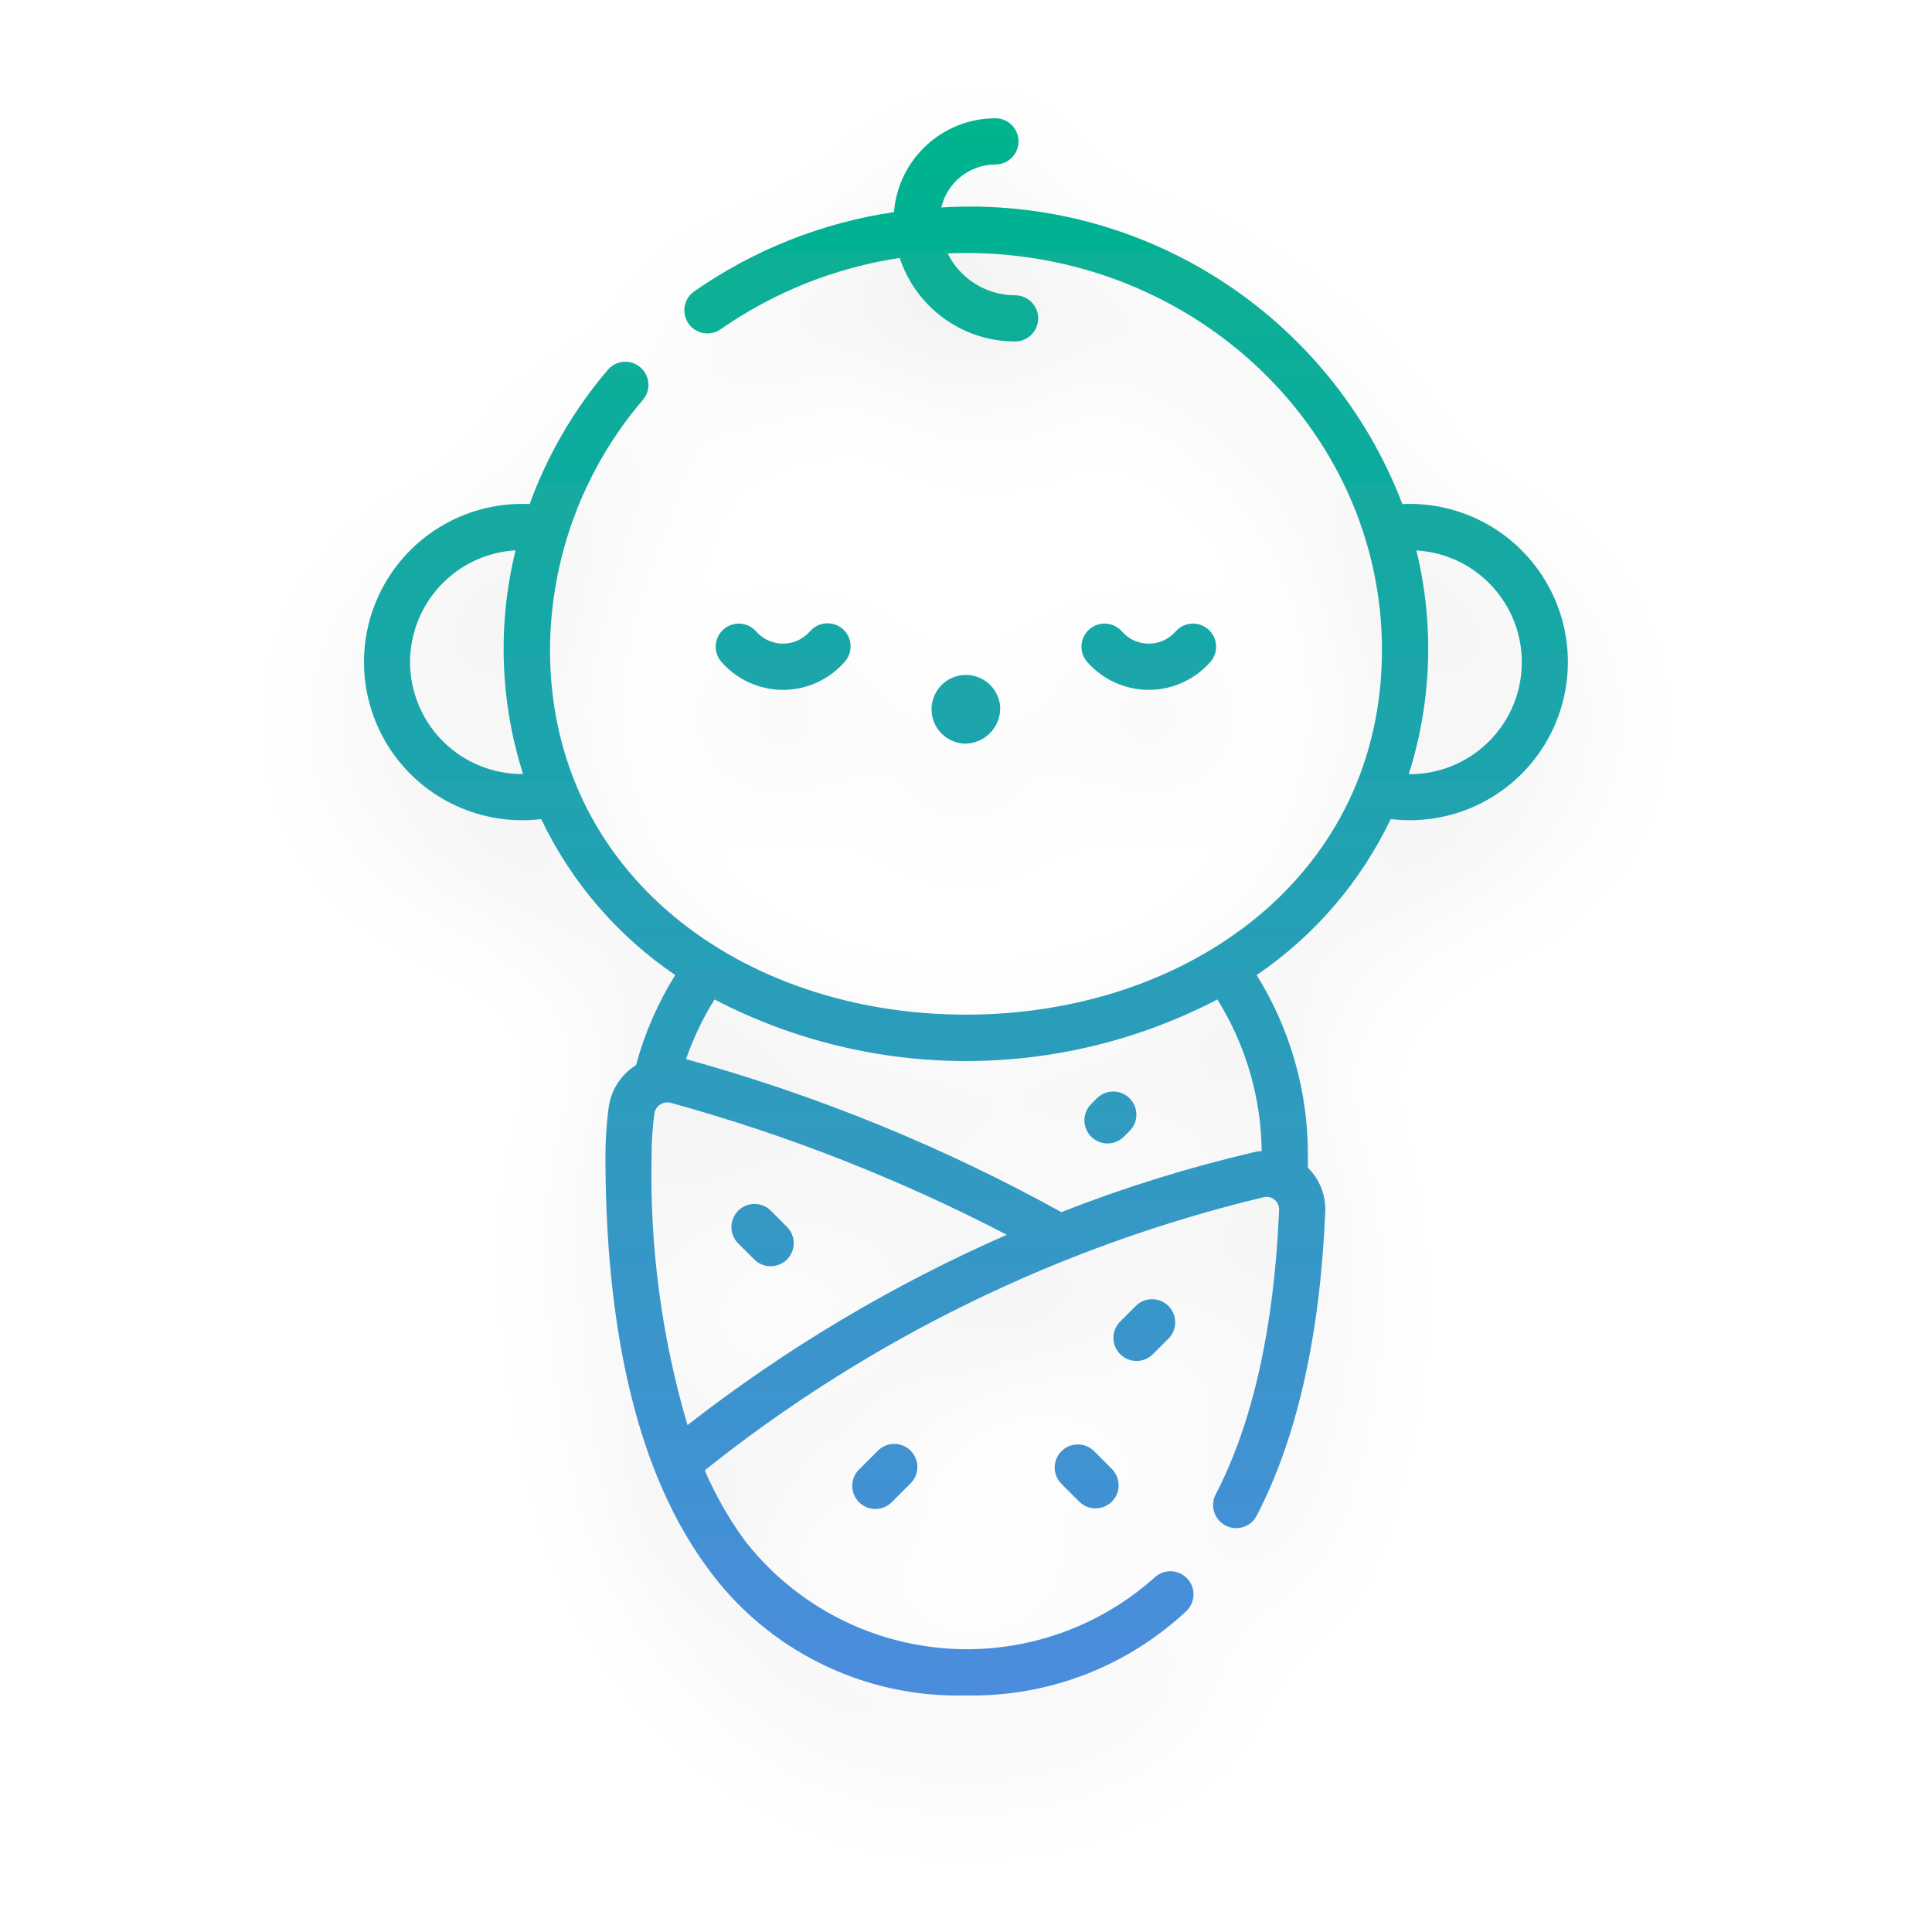
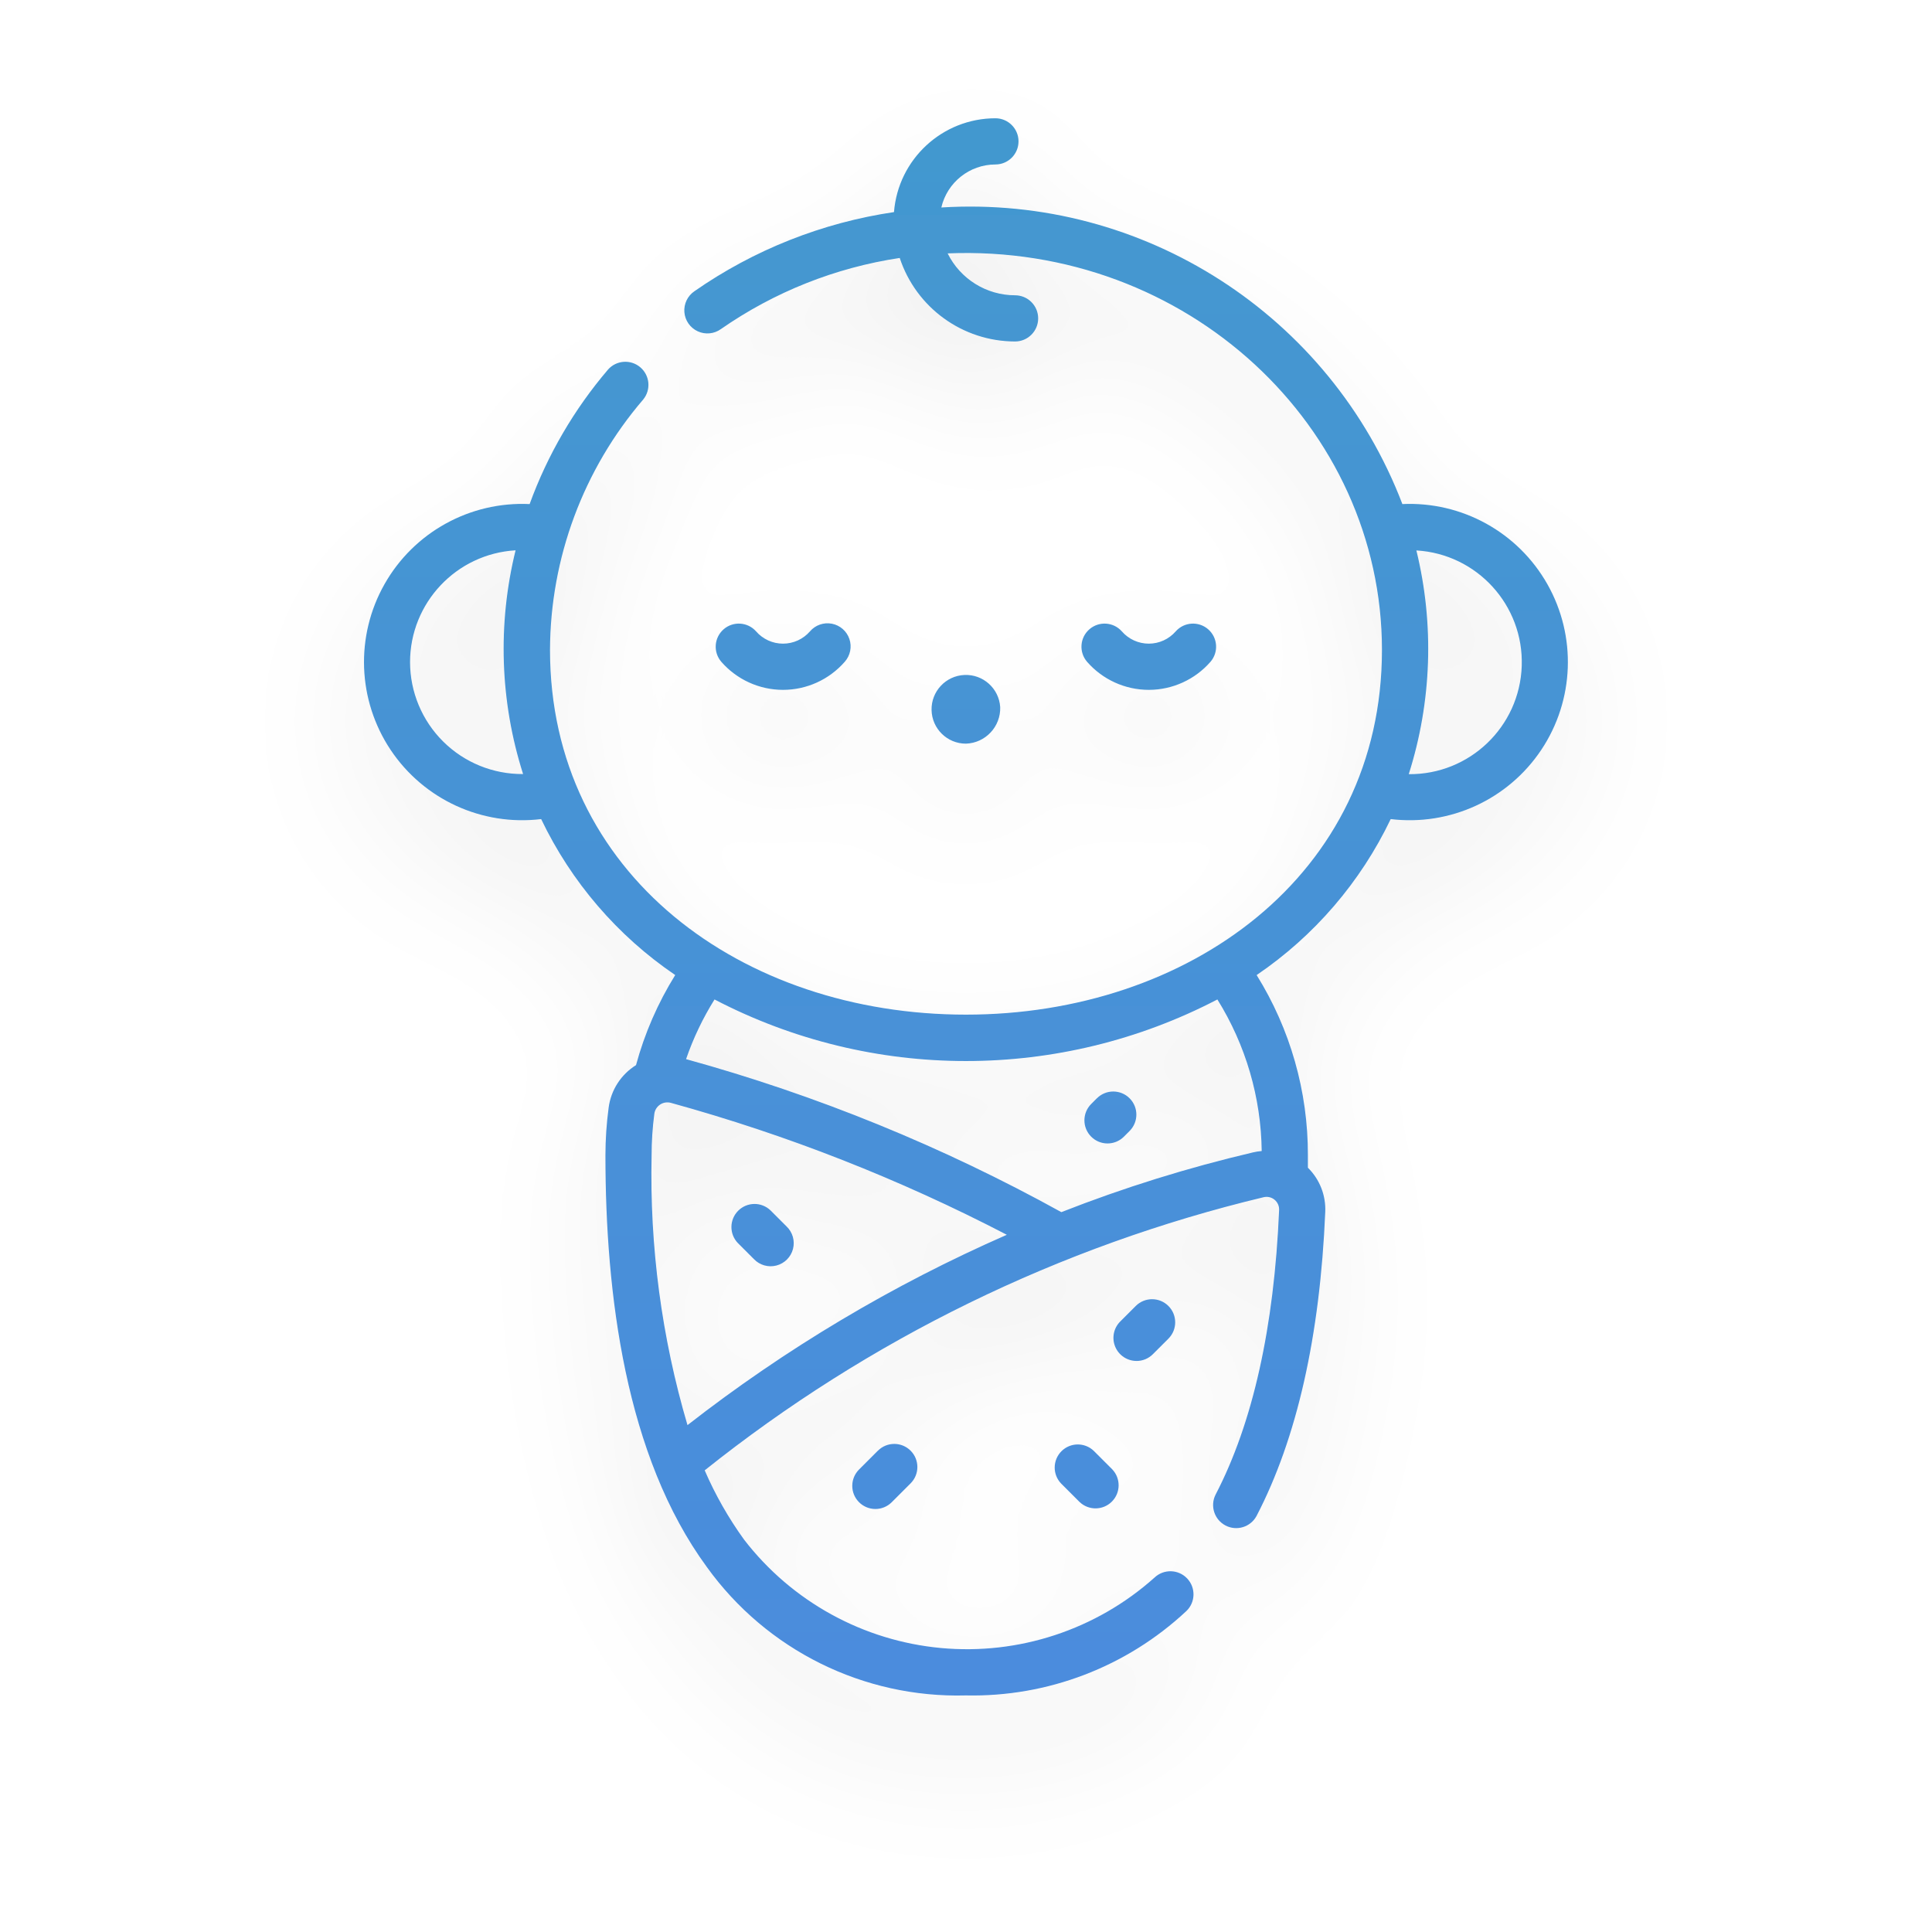
<svg xmlns="http://www.w3.org/2000/svg" width="65" height="65" viewBox="0 0 79.08 98">
  <defs>
    <linearGradient id="linear-gradient" x1="0.5" x2="0.5" y2="1" gradientUnits="objectBoundingBox">
-       <stop offset="0" stop-color="#00b48d" />
+       <stop offset="0" stop-color="#4398CF" />
      <stop offset="1" stop-color="#4b8cdd" />
    </linearGradient>
    <filter id="Baby_care" x="0" y="0" width="79.08" height="98" filterUnits="userSpaceOnUse">
      <feOffset dy="3" input="SourceAlpha" />
      <feGaussianBlur stdDeviation="3" result="blur" />
      <feFlood flood-opacity="0.082" />
      <feComposite operator="in" in2="blur" />
      <feComposite in="SourceGraphic" />
    </filter>
  </defs>
  <g transform="matrix(1, 0, 0, 1, 0, 0)" filter="url(#Baby_care)">
    <path id="Baby_care-2" data-name="Baby care" d="M99.74,63.035a1.169,1.169,0,0,0,.829-.343l.789-.789A1.172,1.172,0,0,0,99.7,60.245l-.789.789a1.172,1.172,0,0,0,.829,2ZM97.728,49.71l-.289.29A1.172,1.172,0,0,0,99.1,51.657l.289-.29a1.172,1.172,0,0,0-1.658-1.657ZM97.57,67.593a1.172,1.172,0,0,0-1.657,1.657l.938.938a1.172,1.172,0,0,0,1.657-1.657ZM80.332,57.868a1.172,1.172,0,1,0,1.657-1.657l-.817-.817a1.172,1.172,0,0,0-1.657,1.657Zm6.29,9.715-.957.957A1.172,1.172,0,0,0,87.323,70.2l.957-.957a1.172,1.172,0,0,0-1.657-1.658Zm-4.813-38.59a4.156,4.156,0,0,0,3.133-1.427,1.172,1.172,0,1,0-1.767-1.54,1.81,1.81,0,0,1-2.733,0,1.172,1.172,0,0,0-1.767,1.54A4.156,4.156,0,0,0,81.809,28.993Zm18.553,0a4.157,4.157,0,0,0,3.133-1.427,1.172,1.172,0,0,0-1.767-1.54,1.81,1.81,0,0,1-2.733,0,1.172,1.172,0,0,0-1.767,1.54,4.156,4.156,0,0,0,3.133,1.427Zm-7.537.874a1.743,1.743,0,1,0-1.74,1.855A1.8,1.8,0,0,0,92.825,29.868Zm20.4-10.3A23.48,23.48,0,0,0,89.839,4.524a2.822,2.822,0,0,1,2.743-2.181,1.172,1.172,0,0,0,0-2.344,5.168,5.168,0,0,0-5.145,4.759A23.792,23.792,0,0,0,77.315,8.772a1.172,1.172,0,1,0,1.34,1.923,21.454,21.454,0,0,1,9.073-3.61,6.17,6.17,0,0,0,5.851,4.237,1.172,1.172,0,0,0,0-2.344,3.82,3.82,0,0,1-3.42-2.125c12.15-.5,22.03,8.8,22.03,20.114,0,11.455-9.841,18.5-21.1,18.5-11.376,0-21.1-7.129-21.1-18.5a19.61,19.61,0,0,1,4.726-12.7,1.172,1.172,0,0,0-1.783-1.521,22.2,22.2,0,0,0-3.977,6.823,8.023,8.023,0,1,0,.585,15.979,19.98,19.98,0,0,0,6.8,7.911,17.152,17.152,0,0,0-1.989,4.569,3,3,0,0,0-1.388,2.156A18.432,18.432,0,0,0,72.8,52.6c0,7.021,1.009,15.25,5.147,20.891A15.661,15.661,0,0,0,91.086,80a15.876,15.876,0,0,0,11.179-4.277,1.172,1.172,0,1,0-1.614-1.7A14.273,14.273,0,0,1,79.836,72.1a18.621,18.621,0,0,1-2-3.517,72.515,72.515,0,0,1,28.357-13.856.637.637,0,0,1,.779.651c-.251,5.955-1.336,10.813-3.224,14.439a1.172,1.172,0,0,0,2.079,1.082c2.047-3.933,3.22-9.122,3.486-15.423a2.959,2.959,0,0,0-.88-2.244c0-.223,0-.433,0-.637a17.216,17.216,0,0,0-2.6-9.135,19.982,19.982,0,0,0,6.8-7.912,8.023,8.023,0,1,0,.588-15.979ZM62.89,27.585a5.687,5.687,0,0,1,5.352-5.67,20.923,20.923,0,0,0,.381,11.348A5.684,5.684,0,0,1,62.89,27.585Zm14.072,38.7A44.856,44.856,0,0,1,75.143,52.6a16.078,16.078,0,0,1,.138-2.1.667.667,0,0,1,.839-.558,87.1,87.1,0,0,1,17.04,6.692,75.9,75.9,0,0,0-16.2,9.656Zm29.126-13.9a3.027,3.027,0,0,0-.428.067,70.821,70.821,0,0,0-9.733,3.033,87.322,87.322,0,0,0-19.036-7.761,14.824,14.824,0,0,1,1.443-3.026,27.6,27.6,0,0,0,25.507,0,14.88,14.88,0,0,1,2.248,7.688Zm7.461-19.116a21.013,21.013,0,0,0,.387-11.348,5.679,5.679,0,0,1-.387,11.348Z" transform="translate(-51.55 6)" fill="url(#linear-gradient)" />
  </g>
</svg>
